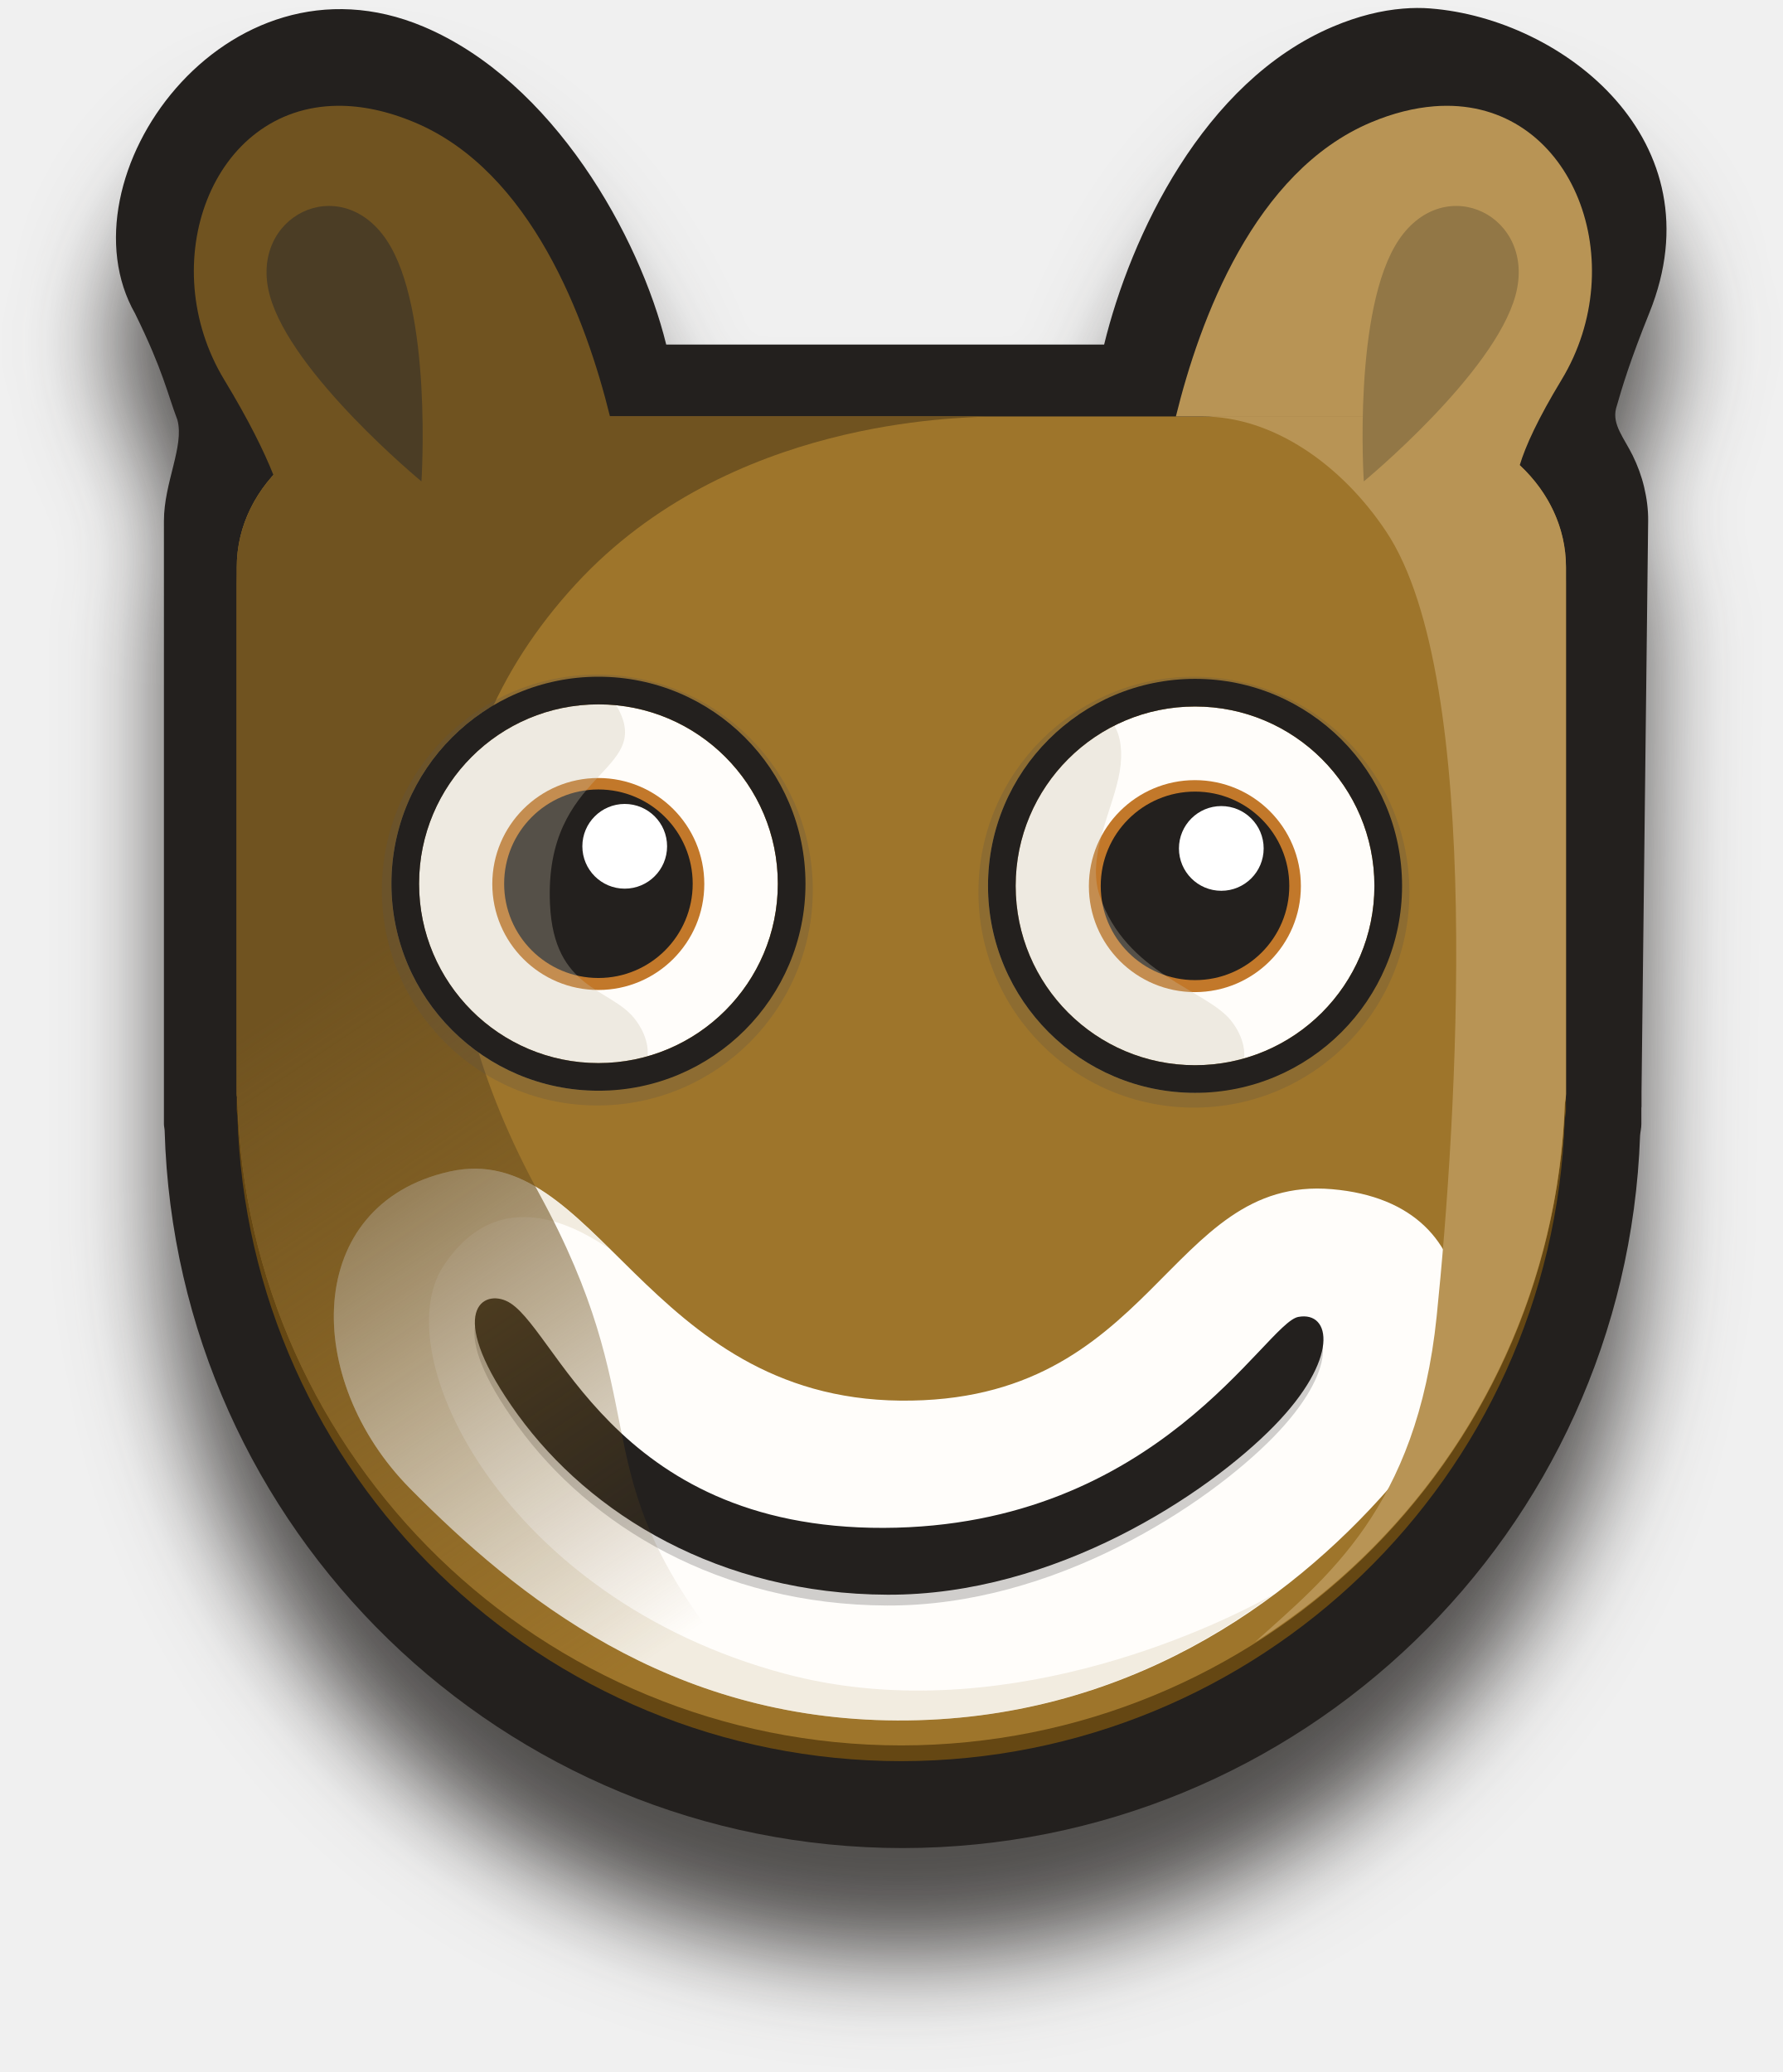
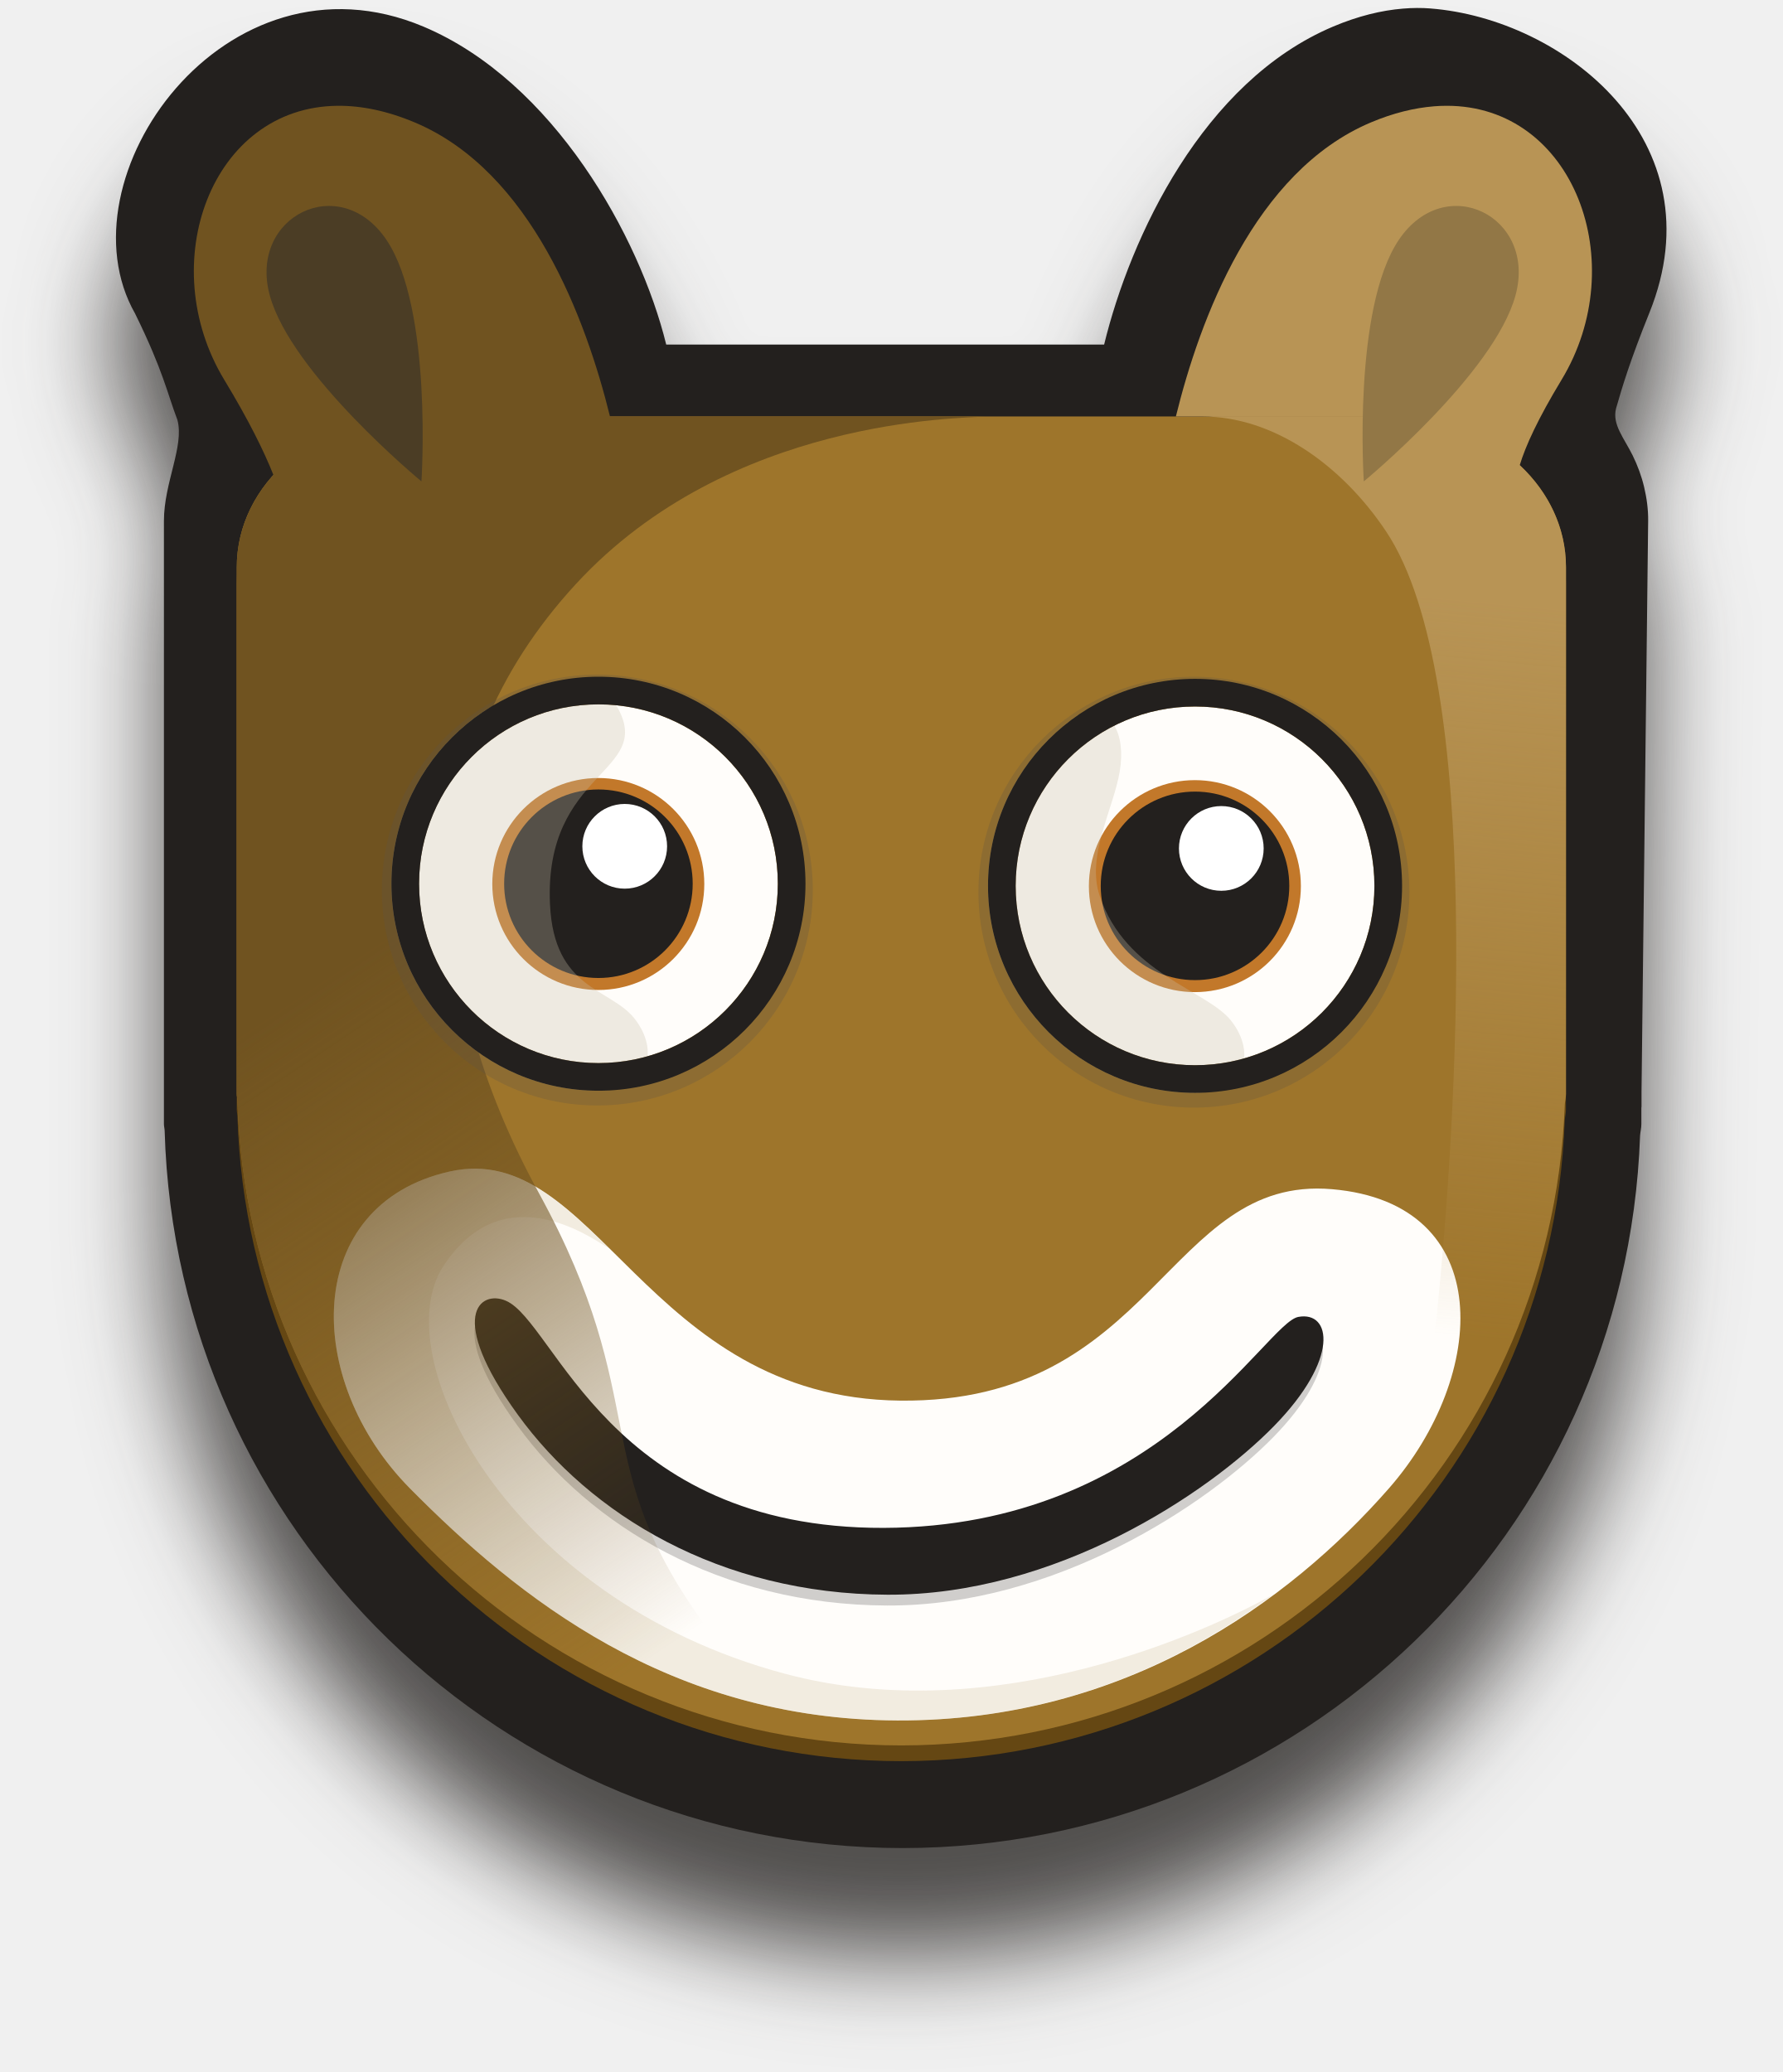
<svg xmlns="http://www.w3.org/2000/svg" xmlns:xlink="http://www.w3.org/1999/xlink" width="132.292mm" height="153.801mm" viewBox="0 0 132.292 153.801" version="1.1" id="svg8">
  <defs id="defs2">
+     <linearGradient id="linearGradient968">
+       <stop style="stop-color:#b89455;stop-opacity:1;" offset="0" id="stop964" />
+       <stop style="stop-color:#b89455;stop-opacity:0;" offset="1" id="stop966" />
+     </linearGradient>
    <linearGradient id="linearGradient1003">
      <stop style="stop-color:#705320;stop-opacity:1;" offset="0" id="stop999" />
      <stop style="stop-color:#705320;stop-opacity:0;" offset="1" id="stop1001" />
    </linearGradient>
    <filter style="color-interpolation-filters:sRGB" id="filter1847" x="-0.075" width="1.15" y="-0.063" height="1.126">
      <feGaussianBlur stdDeviation="0.192" id="feGaussianBlur1849" />
    </filter>
    <linearGradient xlink:href="#linearGradient1003" id="linearGradient1005" x1="116.601" y1="257.556" x2="233.115" y2="431.504" gradientUnits="userSpaceOnUse" />
+     <linearGradient xlink:href="#linearGradient968" id="linearGradient970" x1="410.844" y1="168.155" x2="391.562" y2="373.155" gradientUnits="userSpaceOnUse" />
  </defs>
  <g id="layer1" transform="translate(-41.50073,75.7937)">
    <path style="opacity:0.771;fill:#23201e;fill-opacity:1;fill-rule:nonzero;stroke:none;stroke-width:6.017;stroke-miterlimit:4;stroke-dasharray:none;stroke-opacity:1;filter:url(#filter1847)" d="m 47.196,70.221 c -0.035,-0.003 -0.072,-0.003 -0.11,5.74e-4 -0.086,0.007 -0.179,0.03 -0.277,0.071 -0.52,0.219 -0.808,0.839 -0.912,1.266 h -0.881 -0.862 c -0.105,-0.428 -0.448,-1.047 -0.966,-1.266 -0.79,-0.333 -1.455,0.605 -1.148,1.143 0.113,0.23 0.128,0.316 0.168,0.423 0.028,0.104 -0.054,0.25 -0.054,0.402 v 2.274 0.058 0.011 0.058 c 0,0.009 0.003,0.017 0.003,0.026 0.046,1.59 1.347,2.856 2.938,2.857 1.583,-0.002 2.88,-1.256 2.936,-2.837 0.001,-0.015 0.005,-0.03 0.005,-0.046 v -0.058 -0.006 c 9.1e-5,-0.002 5.82e-4,-0.003 5.82e-4,-0.005 v -0.058 l 0.026,-2.274 c 5.29e-4,-0.046 -0.006,-0.091 -0.016,-0.135 -0.01,-0.043 -0.026,-0.085 -0.045,-0.125 -0.034,-0.07 -0.082,-0.123 -0.066,-0.187 0.024,-0.085 0.055,-0.188 0.133,-0.382 0.276,-0.684 -0.343,-1.17 -0.872,-1.211 z" id="path1498-4-3-3" transform="matrix(18.64192,0,0,18.64192,-732.1523,-1376.205)" />
    <path style="opacity:1;fill:#23201e;fill-opacity:1;fill-rule:nonzero;stroke:none;stroke-width:112.174;stroke-miterlimit:4;stroke-dasharray:none;stroke-opacity:1" d="m 147.672,-75.166 c -0.653,-0.052 -1.344,-0.047 -2.045,0.011 -1.608,0.132 -3.336,0.553 -5.172,1.328 -9.685,4.083 -15.062,15.632 -17.008,23.608 H 107.014 90.945 C 88.991,-58.197 82.592,-69.744 72.931,-73.817 58.209,-80.023 45.815,-62.534 51.53,-52.511 c 2.102,4.279 2.378,5.895 3.137,7.885 0.527,1.942 -1,4.662 -1,7.496 V 5.264 6.345 6.559 7.641 c 0,0.17 0.047,0.325 0.054,0.493 0.851,29.642 25.118,53.235 54.773,53.252 29.501,-0.034 53.687,-23.405 54.73,-52.888 0.022,-0.289 0.095,-0.562 0.095,-0.857 V 6.559 6.442 c 0.002,-0.032 0.011,-0.063 0.011,-0.095 V 5.265 l 0.493,-42.394 c 0.01,-0.861 -0.108,-1.706 -0.3,-2.516 -0.193,-0.811 -0.48,-1.59 -0.846,-2.334 -0.641,-1.303 -1.535,-2.298 -1.238,-3.491 0.452,-1.583 1.027,-3.512 2.481,-7.121 5.139,-12.751 -6.4,-21.806 -16.249,-22.573 z" id="path1498-4-3" />
    <path style="opacity:1;fill:#654713;fill-opacity:1;fill-rule:nonzero;stroke:none;stroke-width:30.356;stroke-miterlimit:4;stroke-dasharray:none;stroke-opacity:1" d="m 72.127,-43.712 c -7.229,0 -13.053,4.988 -13.053,11.184 V 5.611 6.584 c 0,0.153 0.041,0.292 0.048,0.443 A 49.323,49.323 0 0 0 108.397,54.934 49.323,49.323 0 0 0 157.634,7.355 c 0.021,-0.26 0.088,-0.506 0.088,-0.771 V 5.611 -32.528 c 3e-5,-6.197 -5.824,-11.184 -13.053,-11.184 H 108.398 Z" id="path815-3-9-6" />
    <path style="opacity:1;fill:#9e752b;fill-opacity:1;fill-rule:nonzero;stroke:none;stroke-width:30.356;stroke-miterlimit:4;stroke-dasharray:none;stroke-opacity:1" d="m 72.127,-44.88 c -7.229,0 -13.053,4.988 -13.053,11.184 V 4.443 5.416 c 0,0.153 0.041,0.292 0.048,0.443 A 49.323,49.323 0 0 0 108.397,53.766 49.323,49.323 0 0 0 157.634,6.187 c 0.021,-0.26 0.088,-0.506 0.088,-0.771 V 4.443 -33.696 c 1e-5,-6.197 -5.824,-11.184 -13.053,-11.184 h -36.27 z" id="path815-3-9" />
    <path style="opacity:1;fill:#fffdfa;fill-opacity:1;fill-rule:nonzero;stroke:none;stroke-width:93.21;stroke-miterlimit:4;stroke-dasharray:none;stroke-opacity:1" d="m 74.852,11.17 c -10.873,2.461 -10.904,15.451 -2.92,23.522 7.983,8.071 19.239,17.152 36.162,17.221 16.923,0.069 29.092,-8.792 36.473,-17.209 7.381,-8.416 8.057,-21.173 -4.212,-22.227 -12.269,-1.054 -13.11,15.893 -32.043,15.695 C 89.379,27.974 85.725,8.71 74.852,11.17 Z" id="path1411" />
    <path style="opacity:1;fill:#b3b1af;fill-opacity:0.612;fill-rule:nonzero;stroke:none;stroke-width:68.72;stroke-miterlimit:4;stroke-dasharray:none;stroke-opacity:1" d="m 79.016,21.561 c -1.913,-0.829 -4.442,1.112 0.899,8.48 5.341,7.368 14.947,13.29 27.424,13.341 12.477,0.05 23.78,-7.504 28.677,-12.511 4.897,-5.006 4.26,-8.564 1.812,-8.11 C 135.38,23.217 127.452,38.351 107.063,38.422 86.674,38.492 82.672,23.125 79.016,21.561 Z" id="path1411-9-9" />
    <path style="opacity:1;fill:#23201e;fill-opacity:1;fill-rule:nonzero;stroke:none;stroke-width:68.72;stroke-miterlimit:4;stroke-dasharray:none;stroke-opacity:1" d="m 79.047,20.758 c -1.913,-0.829 -4.442,1.112 0.899,8.48 5.341,7.368 14.947,13.29 27.424,13.341 12.477,0.05 23.78,-7.504 28.677,-12.511 4.897,-5.006 4.26,-8.564 1.812,-8.11 -2.448,0.455 -10.375,15.589 -30.764,15.66 C 86.706,37.69 82.704,22.323 79.047,20.758 Z" id="path1411-9" />
    <path style="opacity:1;fill:#ddcfb3;fill-opacity:0.374;fill-rule:nonzero;stroke:none;stroke-width:93.21;stroke-miterlimit:4;stroke-dasharray:none;stroke-opacity:1" d="m 76.813,10.958 c -0.629,-0.006 -1.286,0.058 -1.965,0.212 -10.873,2.461 -10.902,15.453 -2.919,23.525 7.983,8.071 19.241,17.146 36.164,17.215 11.51,0.047 20.769,-4.06 27.87,-9.325 -4.482,2.52 -20.494,10.089 -36.27,5.844 C 78.926,42.841 70.118,24.787 74.389,18.218 79.06,11.032 85.995,16.554 86.697,16.864 83.45,13.669 80.514,10.993 76.813,10.958 Z" id="path1411-3" />
    <path style="opacity:1;fill:url(#linearGradient1005);fill-opacity:1;fill-rule:nonzero;stroke:none;stroke-width:352.288;stroke-miterlimit:4;stroke-dasharray:none;stroke-opacity:1" d="M 94.732 29.68 C 59.19 29.976 43.209 74.026 62.906 106.553 C 69.787 117.916 74.063 126.609 76.693 133.242 C 70.252 140.383 66.416 149.345 66.416 159.109 L 66.416 303.258 L 66.416 306.934 C 66.416 307.511 66.571 308.04 66.6 308.609 C 69.486 409.131 151.582 489.246 252.145 489.676 C 235.256 487.192 214.818 479.117 198.332 456.725 C 163.984 410.073 183.62 394.065 151.145 334.678 C 118.669 275.291 116.108 213.19 161.539 163.855 C 204.648 117.043 269.847 117.46 276.248 116.838 L 252.838 116.838 L 171.107 116.838 C 164.419 89.705 149.106 48.159 116.389 34.367 C 108.567 31.07 101.314 29.625 94.732 29.68 z " transform="matrix(0.2645833,0,0,0.2645833,41.50073,-75.7937)" id="path1379" />
    <path style="opacity:1;fill:#5d5445;fill-opacity:0.26;fill-rule:nonzero;stroke:none;stroke-width:9.842;stroke-miterlimit:4;stroke-dasharray:none;stroke-opacity:1" d="M 85.833,-25.72 A 15.991,15.991 0 0 0 69.841,-9.728 15.991,15.991 0 0 0 85.833,6.264 15.991,15.991 0 0 0 101.825,-9.728 15.991,15.991 0 0 0 85.833,-25.72 Z m 0,2.136 A 13.856,13.856 0 0 1 99.689,-9.728 13.856,13.856 0 0 1 85.833,4.128 13.856,13.856 0 0 1 71.976,-9.728 13.856,13.856 0 0 1 85.833,-23.585 Z" id="path815-36-7-5-7" />
    <circle style="opacity:1;fill:#fffdfa;fill-opacity:1;fill-rule:nonzero;stroke:none;stroke-width:8.193;stroke-miterlimit:4;stroke-dasharray:none;stroke-opacity:1" id="path815-35" cx="85.914" cy="-10.196" r="13.313" />
    <circle style="opacity:1;fill:#c2782a;fill-opacity:1;fill-rule:nonzero;stroke:none;stroke-width:4.841;stroke-miterlimit:4;stroke-dasharray:none;stroke-opacity:1" id="path815-36-6-2" cx="85.905" cy="-10.176" r="7.867" />
    <circle style="opacity:1;fill:#23201e;fill-opacity:1;fill-rule:nonzero;stroke:none;stroke-width:4.306;stroke-miterlimit:4;stroke-dasharray:none;stroke-opacity:1" id="path815-36-6" cx="85.914" cy="-10.196" r="6.997" />
    <path style="opacity:1;fill:#c9bfa9;fill-opacity:0.306;fill-rule:nonzero;stroke:none;stroke-width:9.456;stroke-miterlimit:4;stroke-dasharray:none;stroke-opacity:1" d="m 82.321,-8.655 c 0.295,6.355 4.462,6.183 6.268,8.465 C 90.493,2.216 89.658,5.168 85.914,5.168 c -8.486,0 -15.365,-6.879 -15.365,-15.365 0,-5.272 2.656,-9.924 6.702,-12.692 2.466,-1.687 8.264,-3.569 10.05,-0.438 2.819,4.942 -5.447,4.644 -4.981,14.671 z" id="path815-36-7-5-2" />
    <circle style="opacity:1;fill:#ffffff;fill-opacity:1;fill-rule:nonzero;stroke:none;stroke-width:1.935;stroke-miterlimit:4;stroke-dasharray:none;stroke-opacity:1" id="path815-36-6-0" cx="87.866" cy="-12.974" r="3.144" />
    <path style="opacity:1;fill:#23201e;fill-opacity:1;fill-rule:nonzero;stroke:none;stroke-width:9.456;stroke-miterlimit:4;stroke-dasharray:none;stroke-opacity:1" d="M 85.917,-25.562 A 15.365,15.365 0 0 0 70.552,-10.197 15.365,15.365 0 0 0 85.917,5.169 15.365,15.365 0 0 0 101.282,-10.197 15.365,15.365 0 0 0 85.917,-25.562 Z m 0,2.052 A 13.313,13.313 0 0 1 99.231,-10.197 13.313,13.313 0 0 1 85.917,3.117 13.313,13.313 0 0 1 72.604,-10.197 13.313,13.313 0 0 1 85.917,-23.51 Z" id="path815-36-7-5" />
    <path style="opacity:1;fill:#5d5445;fill-opacity:0.259;fill-rule:nonzero;stroke:none;stroke-width:9.842;stroke-miterlimit:4;stroke-dasharray:none;stroke-opacity:1" d="M 130.11,-25.562 A 15.991,15.991 0 0 0 114.118,-9.57 15.991,15.991 0 0 0 130.11,6.422 15.991,15.991 0 0 0 146.102,-9.57 15.991,15.991 0 0 0 130.11,-25.562 Z m 0,2.136 A 13.856,13.856 0 0 1 143.966,-9.57 13.856,13.856 0 0 1 130.11,4.286 13.856,13.856 0 0 1 116.253,-9.57 13.856,13.856 0 0 1 130.11,-23.427 Z" id="path815-36-7-5-7-9" />
    <circle style="opacity:1;fill:#fffdfa;fill-opacity:1;fill-rule:nonzero;stroke:none;stroke-width:8.193;stroke-miterlimit:4;stroke-dasharray:none;stroke-opacity:1" id="path815-35-2" cx="130.192" cy="-10.038" r="13.313" />
    <circle style="opacity:1;fill:#c2782a;fill-opacity:1;fill-rule:nonzero;stroke:none;stroke-width:4.841;stroke-miterlimit:4;stroke-dasharray:none;stroke-opacity:1" id="path815-36-6-2-2" cx="130.182" cy="-10.018" r="7.867" />
    <circle style="opacity:1;fill:#23201e;fill-opacity:1;fill-rule:nonzero;stroke:none;stroke-width:4.306;stroke-miterlimit:4;stroke-dasharray:none;stroke-opacity:1" id="path815-36-6-8" cx="130.192" cy="-10.038" r="6.997" />
    <path style="opacity:1;fill:#c9bfa9;fill-opacity:0.306;fill-rule:nonzero;stroke:none;stroke-width:9.456;stroke-miterlimit:4;stroke-dasharray:none;stroke-opacity:1" d="m 123.11,-9.314 c 1.931,5.805 7.949,7 9.756,9.282 1.904,2.406 1.069,5.358 -2.674,5.358 -8.486,0 -15.365,-6.879 -15.365,-15.365 0,-5.272 2.656,-9.924 6.702,-12.692 2.502,-0.839 3.531,1.471 3.08,4.174 -0.479,2.87 -2.493,6.252 -1.499,9.242 z" id="path815-36-7-5-2-9" />
    <circle style="opacity:1;fill:#ffffff;fill-opacity:1;fill-rule:nonzero;stroke:none;stroke-width:1.935;stroke-miterlimit:4;stroke-dasharray:none;stroke-opacity:1" id="path815-36-6-0-7" cx="132.143" cy="-12.816" r="3.144" />
    <path style="opacity:1;fill:#23201e;fill-opacity:1;fill-rule:nonzero;stroke:none;stroke-width:9.456;stroke-miterlimit:4;stroke-dasharray:none;stroke-opacity:1" d="m 130.194,-25.404 a 15.365,15.365 0 0 0 -15.365,15.365 15.365,15.365 0 0 0 15.365,15.365 15.365,15.365 0 0 0 15.365,-15.365 15.365,15.365 0 0 0 -15.365,-15.365 z m 0,2.052 A 13.313,13.313 0 0 1 143.508,-10.039 13.313,13.313 0 0 1 130.194,3.275 13.313,13.313 0 0 1 116.881,-10.039 13.313,13.313 0 0 1 130.194,-23.352 Z" id="path815-36-7-5-3" />
    <path style="opacity:1;fill:#4b3d25;fill-opacity:1;fill-rule:nonzero;stroke:none;stroke-width:110.741;stroke-miterlimit:4;stroke-dasharray:none;stroke-opacity:1" d="m 72.779,-40.061 c 0,0 -9.685,-7.985 -11.262,-13.826 -1.577,-5.841 5.196,-9.223 8.653,-4.12 3.456,5.103 2.61,17.946 2.61,17.946 z" id="path1553" />
-     <path style="opacity:1;fill:#b89455;fill-opacity:1;fill-rule:nonzero;stroke:none;stroke-width:381.412;stroke-miterlimit:4;stroke-dasharray:none;stroke-opacity:1" d="M 405.703 29.678 C 404.545 29.681 403.366 29.73 402.168 29.828 L 402.172 29.83 C 396.695 30.281 390.806 31.706 384.549 34.344 C 351.801 48.149 336.52 89.706 329.844 116.838 L 389.924 116.838 C 392.492 116.838 395.011 117.013 397.471 117.334 C 398.211 117.431 398.943 117.546 399.672 117.67 C 398.944 117.546 398.21 117.43 397.471 117.334 C 395.016 117.014 392.503 116.85 389.941 116.85 L 337.252 116.85 C 357.015 116.806 376.297 130.295 388.846 149.145 C 416.512 190.704 408.536 315.285 403.004 369.242 C 397.472 423.2 371.792 442.752 352.107 460.633 C 404.17 427.794 436.667 371.372 438.945 309.859 C 439.023 308.876 439.275 307.946 439.275 306.945 L 439.275 303.27 L 439.275 159.121 C 439.275 148.06 434.362 138.022 426.301 130.504 C 427.913 125.143 431.406 117.488 438.033 106.545 C 457.821 73.868 441.593 29.567 405.703 29.678 z M 399.961 117.717 C 400.617 117.832 401.266 117.962 401.912 118.1 C 401.266 117.962 400.617 117.832 399.961 117.717 z M 402.424 118.207 C 403.01 118.337 403.589 118.481 404.166 118.629 C 403.589 118.481 403.009 118.337 402.424 118.207 z M 404.85 118.805 C 405.369 118.945 405.881 119.096 406.393 119.25 C 405.881 119.096 405.369 118.945 404.85 118.805 z M 407.256 119.516 C 407.695 119.656 408.13 119.802 408.562 119.953 C 408.13 119.803 407.695 119.656 407.256 119.516 z M 409.623 120.334 C 410.012 120.478 410.396 120.629 410.779 120.781 C 410.396 120.629 410.011 120.478 409.623 120.334 z M 411.867 121.227 C 412.238 121.384 412.605 121.546 412.971 121.711 C 412.605 121.546 412.238 121.384 411.867 121.227 z M 414.084 122.229 C 414.405 122.383 414.725 122.537 415.041 122.697 C 414.725 122.537 414.405 122.383 414.084 122.229 z M 416.275 123.346 C 416.55 123.494 416.823 123.642 417.094 123.795 C 416.823 123.642 416.549 123.494 416.275 123.346 z M 418.369 124.543 C 418.609 124.688 418.851 124.832 419.088 124.98 C 418.851 124.832 418.609 124.688 418.369 124.543 z M 420.371 125.818 C 420.585 125.962 420.802 126.103 421.014 126.25 C 420.802 126.103 420.586 125.962 420.371 125.818 z M 422.416 127.268 C 422.554 127.371 422.696 127.47 422.832 127.574 C 422.696 127.47 422.554 127.371 422.416 127.268 z " transform="matrix(0.2645833,0,0,0.2645833,41.50073,-75.7937)" id="path1498-4" />
+     <path style="opacity:1;fill:url(#linearGradient970);fill-opacity:1;fill-rule:nonzero;stroke:none;stroke-width:381.412;stroke-miterlimit:4;stroke-dasharray:none;stroke-opacity:1" d="M 405.703 29.678 C 404.545 29.681 403.366 29.73 402.168 29.828 L 402.172 29.83 C 396.695 30.281 390.806 31.706 384.549 34.344 C 351.801 48.149 336.52 89.706 329.844 116.838 L 389.924 116.838 C 392.492 116.838 395.011 117.013 397.471 117.334 C 398.211 117.431 398.943 117.546 399.672 117.67 C 398.944 117.546 398.21 117.43 397.471 117.334 C 395.016 117.014 392.503 116.85 389.941 116.85 L 337.252 116.85 C 357.015 116.806 376.297 130.295 388.846 149.145 C 416.512 190.704 408.536 315.285 403.004 369.242 C 397.472 423.2 371.792 442.752 352.107 460.633 C 404.17 427.794 436.667 371.372 438.945 309.859 C 439.023 308.876 439.275 307.946 439.275 306.945 L 439.275 303.27 L 439.275 159.121 C 439.275 148.06 434.362 138.022 426.301 130.504 C 427.913 125.143 431.406 117.488 438.033 106.545 C 457.821 73.868 441.593 29.567 405.703 29.678 z M 399.961 117.717 C 400.617 117.832 401.266 117.962 401.912 118.1 C 401.266 117.962 400.617 117.832 399.961 117.717 z M 402.424 118.207 C 403.01 118.337 403.589 118.481 404.166 118.629 C 403.589 118.481 403.009 118.337 402.424 118.207 z M 404.85 118.805 C 405.369 118.945 405.881 119.096 406.393 119.25 C 405.881 119.096 405.369 118.945 404.85 118.805 z M 407.256 119.516 C 407.695 119.656 408.13 119.802 408.562 119.953 C 408.13 119.803 407.695 119.656 407.256 119.516 z M 409.623 120.334 C 410.012 120.478 410.396 120.629 410.779 120.781 C 410.396 120.629 410.011 120.478 409.623 120.334 z M 411.867 121.227 C 412.238 121.384 412.605 121.546 412.971 121.711 C 412.605 121.546 412.238 121.384 411.867 121.227 z M 414.084 122.229 C 414.405 122.383 414.725 122.537 415.041 122.697 C 414.725 122.537 414.405 122.383 414.084 122.229 z M 416.275 123.346 C 416.55 123.494 416.823 123.642 417.094 123.795 C 416.823 123.642 416.549 123.494 416.275 123.346 z M 418.369 124.543 C 418.609 124.688 418.851 124.832 419.088 124.98 C 418.851 124.832 418.609 124.688 418.369 124.543 z M 420.371 125.818 C 420.585 125.962 420.802 126.103 421.014 126.25 C 420.802 126.103 420.586 125.962 420.371 125.818 z M 422.416 127.268 C 422.554 127.371 422.696 127.47 422.832 127.574 C 422.696 127.47 422.554 127.371 422.416 127.268 z " transform="matrix(0.2645833,0,0,0.2645833,41.50073,-75.7937)" id="path1498-4" />
    <path style="opacity:1;fill:#927746;fill-opacity:1;fill-rule:nonzero;stroke:none;stroke-width:110.741;stroke-miterlimit:4;stroke-dasharray:none;stroke-opacity:1" d="m 142.721,-40.061 c 0,0 9.685,-7.985 11.262,-13.826 1.577,-5.841 -5.196,-9.223 -8.653,-4.12 -3.456,5.103 -2.61,17.946 -2.61,17.946 z" id="path1553-5" />
  </g>
</svg>
